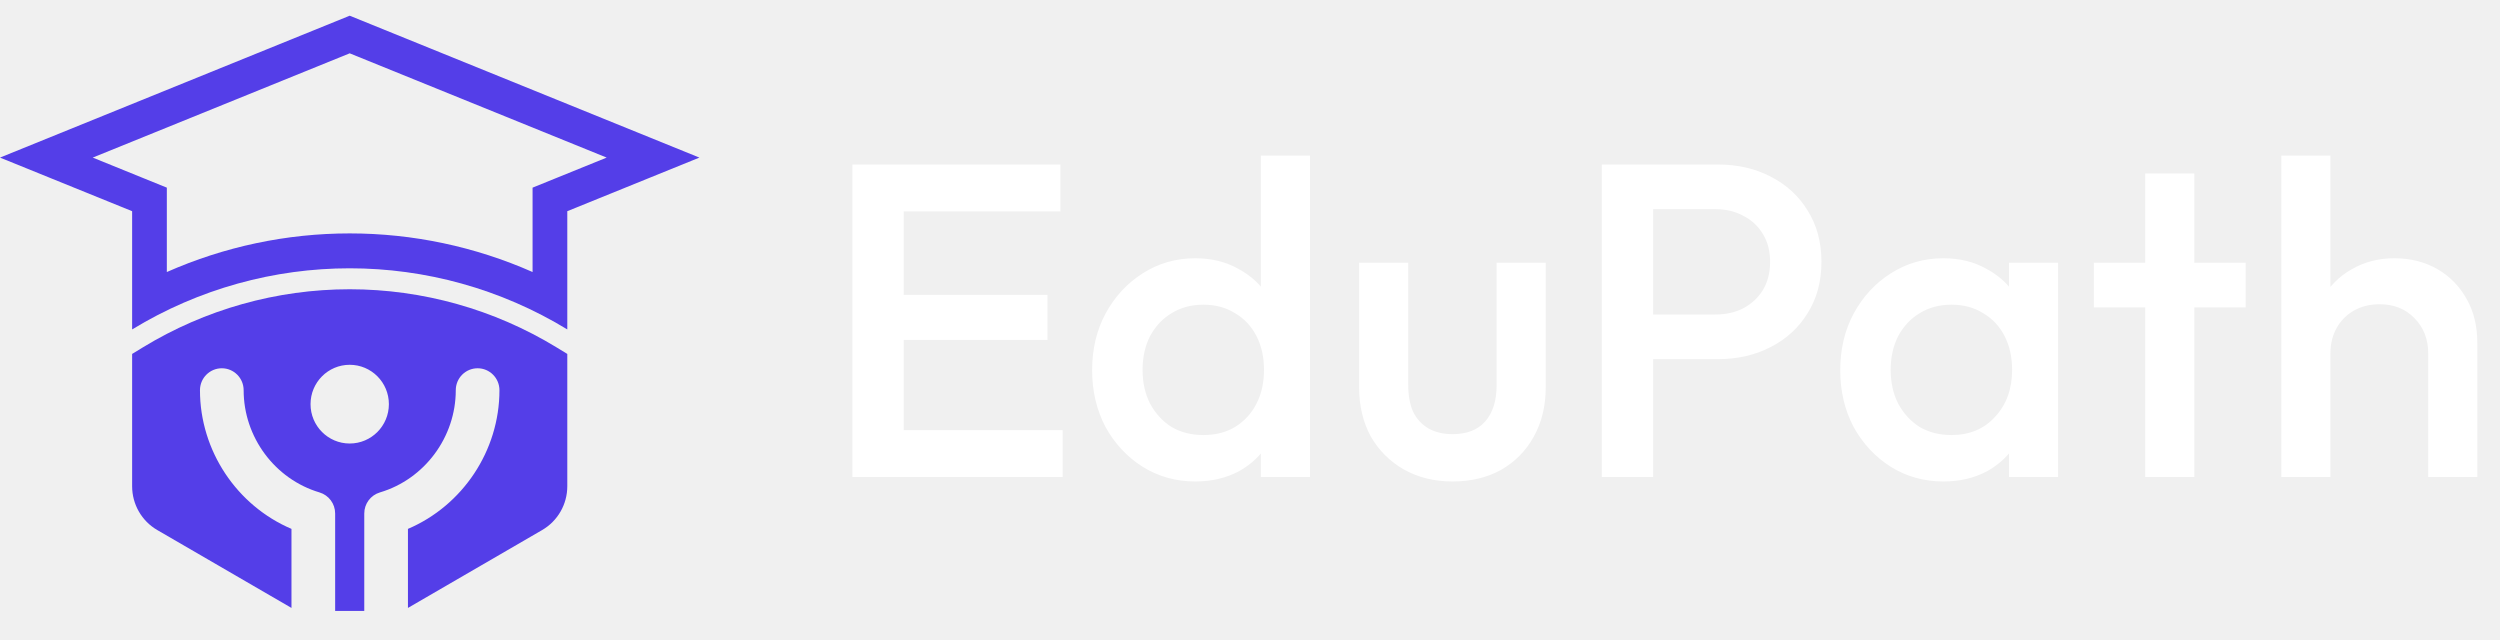
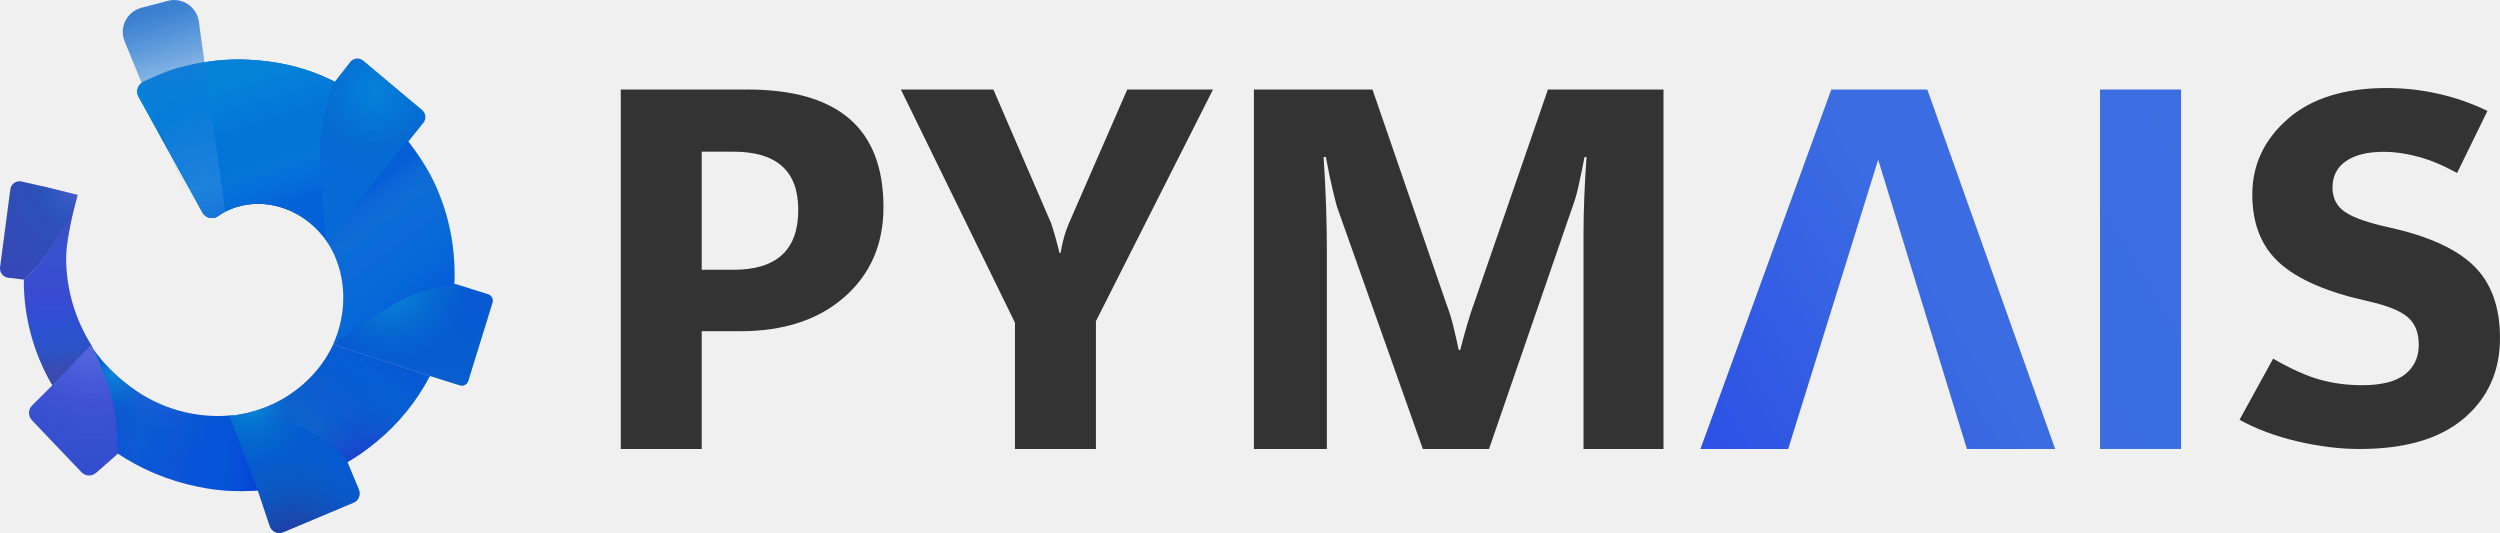
- <svg xmlns="http://www.w3.org/2000/svg" width="168" height="43" viewBox="0 0 168 43" fill="none">
-   <path d="M23.501 19.438C18.6 19.438 13.795 20.787 9.605 23.341L8.879 23.784V32.677C8.879 33.891 9.523 35.013 10.57 35.62L19.587 40.853V35.541C15.918 33.978 13.438 30.293 13.438 26.223C13.438 25.408 14.095 24.748 14.906 24.748C15.716 24.748 16.373 25.408 16.373 26.223C16.373 29.374 18.47 32.199 21.471 33.091C22.095 33.277 22.522 33.852 22.522 34.506V41.055H24.479V34.506C24.479 33.852 24.906 33.277 25.53 33.091C28.532 32.199 30.628 29.374 30.628 26.223C30.628 25.408 31.285 24.748 32.095 24.748C32.906 24.748 33.563 25.408 33.563 26.223C33.563 30.293 31.083 33.978 27.414 35.541V40.853L36.431 35.62C37.478 35.013 38.122 33.891 38.122 32.677V23.784L37.396 23.341C33.206 20.787 28.401 19.438 23.501 19.438ZM23.5 29.804C22.047 29.804 20.868 28.62 20.868 27.159C20.868 25.698 22.047 24.514 23.5 24.514C24.954 24.514 26.133 25.698 26.133 27.159C26.133 28.62 24.954 29.804 23.5 29.804Z" fill="#543EE8" />
-   <path d="M23.5 1.055L0 10.59L8.879 14.192V22.138C13.372 19.399 18.436 18.03 23.5 18.03C28.564 18.03 33.629 19.399 38.122 22.138V14.192L47 10.59L23.5 1.055ZM37.49 11.92L37.248 12.018L35.789 12.61V14.192V18.28C31.929 16.575 27.746 15.685 23.5 15.685C19.254 15.685 15.071 16.575 11.211 18.28V14.192V12.61L9.752 12.018L9.51 11.92L6.232 10.59L23.5 3.583L40.768 10.59L37.49 11.92Z" fill="#543EE8" />
-   <path d="M57.28 32.055V11.055H60.73V32.055H57.28ZM59.65 32.055V28.905H71.41V32.055H59.65ZM59.65 22.845V19.815H70.39V22.845H59.65ZM59.65 14.205V11.055H71.26V14.205H59.65ZM80.321 32.355C79.021 32.355 77.841 32.025 76.781 31.365C75.741 30.705 74.911 29.815 74.291 28.695C73.691 27.555 73.391 26.285 73.391 24.885C73.391 23.465 73.691 22.195 74.291 21.075C74.911 19.935 75.741 19.035 76.781 18.375C77.841 17.695 79.021 17.355 80.321 17.355C81.421 17.355 82.391 17.595 83.231 18.075C84.091 18.535 84.771 19.175 85.271 19.995C85.771 20.815 86.021 21.745 86.021 22.785V26.925C86.021 27.965 85.771 28.895 85.271 29.715C84.791 30.535 84.121 31.185 83.261 31.665C82.401 32.125 81.421 32.355 80.321 32.355ZM80.861 29.235C81.681 29.235 82.391 29.055 82.991 28.695C83.611 28.315 84.091 27.795 84.431 27.135C84.771 26.475 84.941 25.715 84.941 24.855C84.941 23.995 84.771 23.235 84.431 22.575C84.091 21.915 83.611 21.405 82.991 21.045C82.391 20.665 81.681 20.475 80.861 20.475C80.061 20.475 79.351 20.665 78.731 21.045C78.131 21.405 77.651 21.915 77.291 22.575C76.951 23.235 76.781 23.995 76.781 24.855C76.781 25.715 76.951 26.475 77.291 27.135C77.651 27.795 78.131 28.315 78.731 28.695C79.351 29.055 80.061 29.235 80.861 29.235ZM88.031 32.055H84.731V28.185L85.301 24.675L84.731 21.195V10.455H88.031V32.055ZM97.603 32.355C96.383 32.355 95.293 32.085 94.333 31.545C93.393 31.005 92.653 30.265 92.113 29.325C91.593 28.365 91.333 27.265 91.333 26.025V17.655H94.633V25.875C94.633 26.575 94.743 27.175 94.963 27.675C95.203 28.155 95.543 28.525 95.983 28.785C96.443 29.045 96.983 29.175 97.603 29.175C98.563 29.175 99.293 28.895 99.793 28.335C100.313 27.755 100.573 26.935 100.573 25.875V17.655H103.873V26.025C103.873 27.285 103.603 28.395 103.063 29.355C102.543 30.295 101.813 31.035 100.873 31.575C99.933 32.095 98.843 32.355 97.603 32.355ZM110.011 24.135V21.135H115.261C115.981 21.135 116.611 20.995 117.151 20.715C117.711 20.415 118.151 20.005 118.471 19.485C118.791 18.945 118.951 18.315 118.951 17.595C118.951 16.875 118.791 16.255 118.471 15.735C118.151 15.195 117.711 14.785 117.151 14.505C116.611 14.205 115.981 14.055 115.261 14.055H110.011V11.055H115.441C116.761 11.055 117.941 11.325 118.981 11.865C120.041 12.405 120.871 13.165 121.471 14.145C122.091 15.125 122.401 16.275 122.401 17.595C122.401 18.915 122.091 20.065 121.471 21.045C120.871 22.025 120.041 22.785 118.981 23.325C117.941 23.865 116.761 24.135 115.441 24.135H110.011ZM107.641 32.055V11.055H111.091V32.055H107.641ZM130.594 32.355C129.294 32.355 128.114 32.025 127.054 31.365C126.014 30.705 125.184 29.815 124.564 28.695C123.964 27.555 123.664 26.285 123.664 24.885C123.664 23.465 123.964 22.195 124.564 21.075C125.184 19.935 126.014 19.035 127.054 18.375C128.114 17.695 129.294 17.355 130.594 17.355C131.694 17.355 132.664 17.595 133.504 18.075C134.364 18.535 135.044 19.175 135.544 19.995C136.044 20.815 136.294 21.745 136.294 22.785V26.925C136.294 27.965 136.044 28.895 135.544 29.715C135.064 30.535 134.394 31.185 133.534 31.665C132.674 32.125 131.694 32.355 130.594 32.355ZM131.134 29.235C132.354 29.235 133.334 28.825 134.074 28.005C134.834 27.185 135.214 26.135 135.214 24.855C135.214 23.995 135.044 23.235 134.704 22.575C134.364 21.915 133.884 21.405 133.264 21.045C132.664 20.665 131.954 20.475 131.134 20.475C130.334 20.475 129.624 20.665 129.004 21.045C128.404 21.405 127.924 21.915 127.564 22.575C127.224 23.235 127.054 23.995 127.054 24.855C127.054 25.715 127.224 26.475 127.564 27.135C127.924 27.795 128.404 28.315 129.004 28.695C129.624 29.055 130.334 29.235 131.134 29.235ZM135.004 32.055V28.185L135.574 24.675L135.004 21.195V17.655H138.304V32.055H135.004ZM144.157 32.055V11.655H147.457V32.055H144.157ZM140.707 20.655V17.655H150.907V20.655H140.707ZM163.175 32.055V23.745C163.175 22.785 162.865 21.995 162.245 21.375C161.645 20.755 160.865 20.445 159.905 20.445C159.265 20.445 158.695 20.585 158.195 20.865C157.695 21.145 157.305 21.535 157.025 22.035C156.745 22.535 156.605 23.105 156.605 23.745L155.315 23.025C155.315 21.925 155.555 20.955 156.035 20.115C156.515 19.255 157.175 18.585 158.015 18.105C158.875 17.605 159.835 17.355 160.895 17.355C161.975 17.355 162.935 17.595 163.775 18.075C164.615 18.555 165.275 19.225 165.755 20.085C166.235 20.925 166.475 21.905 166.475 23.025V32.055H163.175ZM153.305 32.055V10.455H156.605V32.055H153.305Z" fill="white" />
+ <svg xmlns="http://www.w3.org/2000/svg" xmlns:xlink="http://www.w3.org/1999/xlink" id="Layer_1" data-name="Layer 1" viewBox="0 0 1016.74 216.76">
+   <defs>
+     <style>
+       .cls-1 {
+         fill: #374ad1;
+       }
+ 
+       .cls-1, .cls-2, .cls-3, .cls-4, .cls-5, .cls-6, .cls-7, .cls-8, .cls-9, .cls-10, .cls-11, .cls-12, .cls-13, .cls-14, .cls-15, .cls-16, .cls-17, .cls-18, .cls-19, .cls-20, .cls-21, .cls-22, .cls-23, .cls-24, .cls-25, .cls-26, .cls-27 {
+         stroke-width: 0px;
+       }
+ 
+       .cls-2 {
+         fill: url(#linear-gradient);
+       }
+ 
+       .cls-3 {
+         fill: #0551d8;
+       }
+ 
+       .cls-4 {
+         fill: url(#linear-gradient-6);
+       }
+ 
+       .cls-5 {
+         fill: url(#radial-gradient-8);
+       }
+ 
+       .cls-6 {
+         fill: #0756d6;
+       }
+ 
+       .cls-7 {
+         fill: url(#radial-gradient-4);
+         opacity: .5;
+       }
+ 
+       .cls-8 {
+         fill: url(#linear-gradient-5);
+       }
+ 
+       .cls-9 {
+         fill: #056ad8;
+       }
+ 
+       .cls-10 {
+         fill: url(#linear-gradient-2);
+       }
+ 
+       .cls-11 {
+         fill: url(#linear-gradient-7);
+       }
+ 
+       .cls-12 {
+         fill: url(#radial-gradient-2);
+       }
+ 
+       .cls-13 {
+         fill: url(#radial-gradient-7);
+       }
+ 
+       .cls-14 {
+         fill: url(#linear-gradient-3);
+       }
+ 
+       .cls-15 {
+         fill: url(#radial-gradient-5);
+       }
+ 
+       .cls-16 {
+         fill: url(#linear-gradient-9);
+       }
+ 
+       .cls-17 {
+         fill: url(#radial-gradient);
+       }
+ 
+       .cls-18 {
+         fill: #0476d9;
+       }
+ 
+       .cls-19 {
+         fill: #3747b7;
+       }
+ 
+       .cls-20 {
+         fill: #333;
+       }
+ 
+       .cls-21 {
+         fill: url(#linear-gradient-8);
+       }
+ 
+       .cls-22 {
+         fill: url(#radial-gradient-10);
+       }
+ 
+       .cls-23 {
+         fill: url(#radial-gradient-6);
+       }
+ 
+       .cls-24 {
+         fill: url(#radial-gradient-9);
+       }
+ 
+       .cls-25 {
+         fill: url(#radial-gradient-3);
+       }
+ 
+       .cls-26 {
+         fill: url(#radial-gradient-11);
+       }
+ 
+       .cls-27 {
+         fill: url(#linear-gradient-4);
+       }
+     </style>
+     <linearGradient id="linear-gradient" x1="681.3" y1="225.15" x2="932.43" y2="71.68" gradientUnits="userSpaceOnUse">
+       <stop offset="0" stop-color="#2849e6" />
+       <stop offset=".5" stop-color="#3b6ce2" />
+       <stop offset="1" stop-color="#3c6ee2" />
+     </linearGradient>
+     <linearGradient id="linear-gradient-2" x1="-4823.4" y1="-566.21" x2="-4765.09" y2="-553.2" gradientTransform="translate(-4669.41 -590.93) rotate(-165.57) scale(1 -1)" gradientUnits="userSpaceOnUse">
+       <stop offset="0" stop-color="#1d3159" />
+       <stop offset=".34" stop-color="#066ebc" />
+       <stop offset=".65" stop-color="#066ebc" />
+       <stop offset="1" stop-color="#066ebc" />
+     </linearGradient>
+     <linearGradient id="linear-gradient-3" x1="-4797.99" y1="-537.19" x2="-4770.16" y2="-582.23" gradientTransform="translate(-4669.41 -590.93) rotate(-165.57) scale(1 -1)" gradientUnits="userSpaceOnUse">
+       <stop offset="0" stop-color="#045cd9" stop-opacity=".8" />
+       <stop offset=".34" stop-color="#0476d9" stop-opacity=".3" />
+       <stop offset=".65" stop-color="#0476d9" stop-opacity=".3" />
+       <stop offset="1" stop-color="#049fd9" stop-opacity=".3" />
+     </linearGradient>
+     <linearGradient id="linear-gradient-4" x1="-4850.32" y1="-491.42" x2="-4832.13" y2="-446.7" gradientTransform="translate(-4669.41 -590.93) rotate(-165.57) scale(1 -1)" gradientUnits="userSpaceOnUse">
+       <stop offset="0" stop-color="#0756d6" stop-opacity=".7" />
+       <stop offset=".34" stop-color="#056ad8" stop-opacity=".1" />
+       <stop offset=".52" stop-color="#5867d6" stop-opacity=".1" />
+       <stop offset=".65" stop-color="#3a7cd0" stop-opacity=".1" />
+       <stop offset="1" stop-color="#0756d6" stop-opacity=".6" />
+     </linearGradient>
+     <radialGradient id="radial-gradient" cx="-4811.04" cy="-455.87" fx="-4811.04" fy="-455.87" r="40.05" gradientTransform="translate(-4669.41 -590.93) rotate(-165.57) scale(1 -1)" gradientUnits="userSpaceOnUse">
+       <stop offset="0" stop-color="#04ddd9" stop-opacity=".4" />
+       <stop offset=".34" stop-color="#066ebc" stop-opacity=".2" />
+       <stop offset=".65" stop-color="#066ebc" stop-opacity=".1" />
+       <stop offset="1" stop-color="#066ebc" stop-opacity="0" />
+     </radialGradient>
+     <radialGradient id="radial-gradient-2" cx="-4859.11" cy="-442.54" fx="-4859.11" fy="-442.54" r="84.11" gradientTransform="translate(-4669.41 -590.93) rotate(-165.57) scale(1 -1)" gradientUnits="userSpaceOnUse">
+       <stop offset="0" stop-color="#2822cd" stop-opacity=".7" />
+       <stop offset=".34" stop-color="#066ebc" stop-opacity=".2" />
+       <stop offset=".65" stop-color="#066ebc" stop-opacity=".1" />
+       <stop offset="1" stop-color="#066ebc" stop-opacity="0" />
+     </radialGradient>
+     <linearGradient id="linear-gradient-5" x1="-4820.54" y1="-447.06" x2="-4748.01" y2="-438.4" gradientTransform="translate(-4669.41 -590.93) rotate(-165.57) scale(1 -1)" gradientUnits="userSpaceOnUse">
+       <stop offset="0" stop-color="#0731d6" stop-opacity=".7" />
+       <stop offset=".34" stop-color="#056ad8" stop-opacity=".1" />
+       <stop offset=".52" stop-color="#5867d6" stop-opacity=".1" />
+       <stop offset=".65" stop-color="#3a7cd0" stop-opacity=".1" />
+       <stop offset="1" stop-color="#0731d6" stop-opacity=".6" />
+     </linearGradient>
+     <radialGradient id="radial-gradient-3" cx="-4751.16" cy="-455.36" fx="-4751.16" fy="-455.36" r="50.14" xlink:href="#radial-gradient" />
+     <radialGradient id="radial-gradient-4" cx="-4772.68" cy="-452.84" fx="-4772.68" fy="-452.84" r="25.59" gradientTransform="translate(-4669.41 -590.93) rotate(-165.57) scale(1 -1)" gradientUnits="userSpaceOnUse">
+       <stop offset="0" stop-color="#596ee2" stop-opacity=".4" />
+       <stop offset=".34" stop-color="#596ee2" stop-opacity=".2" />
+       <stop offset=".65" stop-color="#066ebc" stop-opacity=".1" />
+       <stop offset="1" stop-color="#066ebc" stop-opacity="0" />
+     </radialGradient>
+     <linearGradient id="linear-gradient-6" x1="-4731.02" y1="-451.83" x2="-4710.26" y2="-513.02" gradientTransform="translate(-4669.41 -590.93) rotate(-165.57) scale(1 -1)" gradientUnits="userSpaceOnUse">
+       <stop offset="0" stop-color="#3b4ab0" />
+       <stop offset=".34" stop-color="#056ad8" stop-opacity=".1" />
+       <stop offset=".52" stop-color="#5867d6" stop-opacity=".1" />
+       <stop offset=".65" stop-color="#3a7cd0" stop-opacity=".1" />
+       <stop offset="1" stop-color="#3b4aaf" stop-opacity=".5" />
+     </linearGradient>
+     <radialGradient id="radial-gradient-5" cx="-4826.1" cy="-593.49" fx="-4826.1" fy="-593.49" r="64.29" gradientTransform="translate(-4669.41 -590.93) rotate(-165.57) scale(1 -1)" gradientUnits="userSpaceOnUse">
+       <stop offset="0" stop-color="#04ddd9" stop-opacity=".2" />
+       <stop offset=".34" stop-color="#066ebc" stop-opacity=".2" />
+       <stop offset=".65" stop-color="#066ebc" stop-opacity=".1" />
+       <stop offset="1" stop-color="#066ebc" stop-opacity="0" />
+     </radialGradient>
+     <radialGradient id="radial-gradient-6" cx="-4718.57" cy="-525.56" fx="-4718.57" fy="-525.56" r="52.19" gradientTransform="translate(-4669.41 -590.93) rotate(-165.57) scale(1 -1)" gradientUnits="userSpaceOnUse">
+       <stop offset="0" stop-color="#5462d4" stop-opacity=".8" />
+       <stop offset=".34" stop-color="#066ebc" stop-opacity=".2" />
+       <stop offset=".65" stop-color="#066ebc" stop-opacity=".1" />
+       <stop offset="1" stop-color="#066ebc" stop-opacity="0" />
+     </radialGradient>
+     <linearGradient id="linear-gradient-7" x1="-4510.86" y1="-350.16" x2="-4439.52" y2="-445.8" gradientTransform="translate(-4248.42 -1143.02) rotate(-159.36) scale(1 -1)" gradientUnits="userSpaceOnUse">
+       <stop offset="0" stop-color="#f2f2f2" stop-opacity="0" />
+       <stop offset=".34" stop-color="#f2f2f2" stop-opacity=".1" />
+       <stop offset=".65" stop-color="#0674da" stop-opacity=".2" />
+       <stop offset="1" stop-color="#3b7fd1" />
+     </linearGradient>
+     <radialGradient id="radial-gradient-7" cx="-4809.28" cy="-456.52" fx="-4809.28" fy="-456.52" r="69.6" xlink:href="#radial-gradient" />
+     <radialGradient id="radial-gradient-8" cx="-4840.65" cy="-404.78" fx="-4840.65" fy="-404.78" r="119.77" gradientTransform="translate(-4669.41 -590.93) rotate(-165.57) scale(1 -1)" gradientUnits="userSpaceOnUse">
+       <stop offset="0" stop-color="#2b3195" />
+       <stop offset=".34" stop-color="#066ebc" stop-opacity=".2" />
+       <stop offset=".65" stop-color="#066ebc" stop-opacity=".1" />
+       <stop offset="1" stop-color="#066ebc" stop-opacity="0" />
+     </radialGradient>
+     <radialGradient id="radial-gradient-9" cx="-4739.36" cy="-470.08" fx="-4739.36" fy="-470.08" r="88.62" gradientTransform="translate(-4669.41 -590.93) rotate(-165.57) scale(1 -1)" gradientUnits="userSpaceOnUse">
+       <stop offset="0" stop-color="#596ee2" />
+       <stop offset=".34" stop-color="#596ee2" stop-opacity=".2" />
+       <stop offset=".65" stop-color="#066ebc" stop-opacity=".1" />
+       <stop offset="1" stop-color="#066ebc" stop-opacity="0" />
+     </radialGradient>
+     <linearGradient id="linear-gradient-8" x1="-4864.63" y1="-513.3" x2="-4825.69" y2="-544.22" xlink:href="#linear-gradient-4" />
+     <radialGradient id="radial-gradient-10" cx="-4851.99" cy="-518.44" fx="-4851.99" fy="-518.44" r="89.93" xlink:href="#radial-gradient" />
+     <radialGradient id="radial-gradient-11" cx="-4887.84" cy="-476.43" fx="-4887.84" fy="-476.43" r="39.25" gradientTransform="translate(-4669.41 -590.93) rotate(-165.57) scale(1 -1)" gradientUnits="userSpaceOnUse">
+       <stop offset="0" stop-color="#2a4eae" />
+       <stop offset=".34" stop-color="#066ebc" stop-opacity=".2" />
+       <stop offset=".65" stop-color="#066ebc" stop-opacity=".1" />
+       <stop offset="1" stop-color="#066ebc" stop-opacity="0" />
+     </radialGradient>
+     <linearGradient id="linear-gradient-9" x1="659.48" y1="189.45" x2="910.61" y2="35.98" xlink:href="#linear-gradient" />
+   </defs>
+   <g>
+     <g>
+       <path class="cls-20" d="M285.39,134.69v47.92h-32.93V36.41h51.59c18.42,0,32.23,3.98,41.44,11.93,9.21,7.95,13.81,19.92,13.81,35.89,0,15.09-5.29,27.27-15.85,36.55-10.57,9.28-24.69,13.92-42.36,13.92h-15.7ZM285.39,61.69v48.02h12.95c8.77,0,15.34-2.02,19.73-6.07,4.38-4.04,6.58-10.11,6.58-18.2s-2.19-13.9-6.58-17.84c-4.38-3.94-10.96-5.91-19.73-5.91h-12.95Z" />
+       <path class="cls-20" d="M493.32,36.41l-47.61,94.2v52h-32.93v-51.38l-46.39-94.81h37.62l23.55,54.54c.2.54.59,1.8,1.17,3.77.58,1.97,1.31,4.69,2.19,8.16h.41c.41-2.45.88-4.62,1.43-6.52.54-1.9,1.12-3.57,1.73-5l23.96-54.95h34.87Z" />
+       <path class="cls-20" d="M676.53,182.6h-32.52v-87.47c0-4.69.1-9.65.31-14.88.2-5.23.51-10.71.92-16.41h-.81c-.89,4.49-1.68,8.34-2.4,11.57-.71,3.23-1.44,5.83-2.19,7.8l-34.26,99.4h-26.91l-34.87-98.38c-.41-1.36-1.02-3.74-1.83-7.14-.82-3.4-1.73-7.82-2.75-13.25h-.92c.47,7.21.82,13.97,1.02,20.29.2,6.32.31,12.2.31,17.64v80.85h-29.67V36.41h48.22l29.87,86.66c1.22,3.2,2.23,6.39,3.01,9.58.78,3.2,1.51,6.42,2.19,9.68h.61c.95-3.67,1.9-7.14,2.85-10.4.95-3.26,1.94-6.29,2.96-9.07l29.87-86.45h47v146.2Z" />
+       <path class="cls-2" d="M887.01,182.6h-32.93V36.41h32.93v146.2Z" />
+       <path class="cls-20" d="M910.81,170.72l13.66-24.85c7.34,4.22,13.71,7.08,19.11,8.56,5.4,1.48,11.1,2.23,17.08,2.23,7.88,0,13.69-1.47,17.43-4.4,3.74-2.94,5.61-6.95,5.61-12.03s-1.5-8.63-4.49-11.24c-2.99-2.61-8.5-4.8-16.52-6.58-16.31-3.63-28.17-8.78-35.58-15.44-7.41-6.66-11.11-15.97-11.11-27.91s4.79-22.22,14.37-30.64c9.58-8.41,23.01-12.62,40.27-12.62,7.2,0,14.27.79,21.21,2.38,6.93,1.58,13.52,3.89,19.78,6.93l-12.34,25.24c-5.64-3.1-10.94-5.31-15.9-6.63-4.96-1.32-9.58-1.98-13.87-1.98-6.59,0-11.72,1.26-15.39,3.76-3.67,2.51-5.51,6.11-5.51,10.79,0,4.29,1.68,7.59,5.05,9.9,3.36,2.31,9.4,4.42,18.1,6.33,15.84,3.5,27.29,8.71,34.36,15.64,7.07,6.93,10.6,16.7,10.6,29.3,0,13.46-4.88,24.35-14.63,32.67-9.75,8.31-23.91,12.47-42.46,12.47-8.09,0-16.55-1.04-25.39-3.12-8.84-2.08-16.65-5-23.45-8.76Z" />
+     </g>
+     <g>
+       <g>
+         <path class="cls-10" d="M131.21,64.28c.09,13.79,1.71,30.4,2.12,34.39-1.55-2.29-3.37-4.45-5.48-6.43-9.07-8.6-22.4-11.89-33.97-7.21-1.82.74-3.56,1.7-5.15,2.84l-.04.03c-2.15,1.49-5.11.79-6.37-1.49l-25.96-47.07c-1.21-2.2-.32-4.98,1.95-6.05,4.77-2.24,9.64-4.42,14.73-5.79,9.18-2.45,18.62-3.62,28.11-3.2,13.63.61,25.63,3.99,36.59,9.79,0,0-6.62,13.68-6.52,30.2Z" />
+         <path class="cls-18" d="M131.21,64.28c.09,13.79,1.71,30.4,2.12,34.39-1.55-2.29-3.37-4.45-5.48-6.43-9.07-8.6-22.4-11.89-33.97-7.21-1.82.74-3.56,1.7-5.15,2.84l-.04.03c-2.15,1.49-5.11.79-6.37-1.49l-25.96-47.07c-1.21-2.2-.32-4.98,1.95-6.05,4.77-2.24,9.64-4.42,14.73-5.79,9.18-2.45,18.63-3.8,28.11-3.2,12.65.69,24.11,3.26,35.07,9.06,0,0-5.1,14.41-5,30.93Z" />
+         <path class="cls-14" d="M131.21,64.28c.09,13.79,1.71,30.4,2.12,34.39-1.55-2.29-3.37-4.45-5.48-6.43-9.07-8.6-22.4-11.89-33.97-7.21-1.82.74-3.56,1.7-5.15,2.84l-.04.03c-2.15,1.49-5.11.79-6.37-1.49l-25.96-47.07c-1.21-2.2-.32-4.98,1.95-6.05,4.77-2.24,9.47-4.35,14.56-5.72,9.11-2.46,18.47-3.88,27.95-3.28,12.65.69,24.15,3.29,35.45,8.95,0,0-5.16,14.53-5.05,31.05Z" />
+       </g>
+       <path class="cls-6" d="M95.88,168.85c12.39-1.84,24.09-7.79,32.72-17.96,2.83-3.3,5.16-6.95,6.95-10.81l39.23,12.86c-5.31,10.16-12.59,19.32-21.66,26.7-3.95,3.32-8.2,6.26-12.67,8.8,0,0-7.03-8.88-20.52-13.76-10.01-3.62-19.1-5.19-24.04-5.83Z" />
+       <path class="cls-27" d="M95.88,168.85c12.39-1.84,24.09-7.79,32.72-17.96,2.83-3.3,5.16-6.95,6.95-10.81l39.23,12.86c-5.31,10.16-12.59,19.32-21.66,26.7-3.95,3.32-8.2,6.26-12.67,8.8,0,0-7.03-8.88-20.52-13.76-10.01-3.62-19.1-5.19-24.04-5.83Z" />
+       <path class="cls-17" d="M95.88,168.85c12.39-1.84,24.09-7.79,32.72-17.96,2.83-3.3,5.16-6.95,6.95-10.81l39.23,12.86c-5.31,10.16-12.59,19.32-21.66,26.7-3.95,3.32-8.2,6.26-12.67,8.8,0,0-7.03-8.88-20.52-13.76-10.01-3.62-19.1-5.19-24.04-5.83Z" />
+       <path class="cls-12" d="M95.88,168.85c12.39-1.84,24.09-7.79,32.72-17.96,2.83-3.3,5.16-6.95,6.95-10.81l39.23,12.86c-5.31,10.16-12.59,19.32-21.66,26.7-3.95,3.32-8.2,6.26-12.67,8.8,0,0-7.03-8.88-20.52-13.76-10.01-3.62-19.1-5.19-24.04-5.83Z" />
+       <path class="cls-3" d="M37.98,142.08c4.06,5.91,9.64,11.28,15.41,15.47,11.78,8.75,26.25,12.62,40.14,11.44l11.68,30.44c-8.26.7-16.62.23-24.76-1.49-12.31-2.51-23.36-7.29-32.86-13.71,0,0,.12-10.88-2.11-21.52-1.39-6.65-5.59-16-7.5-20.62Z" />
+       <path class="cls-8" d="M37.98,142.08c4.06,5.91,9.64,11.28,15.41,15.47,11.78,8.75,26.25,12.62,40.14,11.44l11.68,30.44c-8.26.7-16.62.23-24.76-1.49-12.31-2.51-23.36-7.29-32.86-13.71,0,0,.12-10.88-2.11-21.52-1.39-6.65-5.59-16-7.5-20.62Z" />
+       <path class="cls-25" d="M37.98,142.08c4.06,5.91,9.64,11.28,15.41,15.47,11.78,8.75,26.25,12.62,40.14,11.44l11.68,30.44c-8.26.7-16.62.23-24.76-1.49-12.31-2.51-23.36-7.29-32.86-13.71,0,0,.12-10.88-2.11-21.52-1.39-6.65-5.59-16-7.5-20.62Z" />
+       <path class="cls-7" d="M37.98,142.08c4.06,5.91,9.64,11.28,15.41,15.47,11.78,8.75,26.25,12.62,40.14,11.44l11.68,30.44c-8.26.7-16.62.23-24.76-1.49-12.31-2.51-23.36-7.29-32.86-13.71,0,0,.12-10.88-2.11-21.52-1.39-6.65-5.59-16-7.5-20.62Z" />
+       <path class="cls-1" d="M31.57,79.16c-1.8,6.42-4.73,18.97-4.67,25.7-.06,12.51,3.64,24.96,10.22,35.51l-15.75,16.4c-7.67-13.05-11.8-27.92-11.67-43.04l-.13-.02s6.36-4.77,12.47-14.95c2.8-4.67,7.58-15.78,9.53-19.6Z" />
+       <path class="cls-4" d="M31.57,79.16c-1.8,6.42-4.73,18.97-4.67,25.7-.06,12.51,3.64,24.96,10.22,35.51l-15.75,16.4c-7.67-13.05-11.8-27.92-11.67-43.04l-.13-.02s6.36-4.77,12.47-14.95c2.8-4.67,7.58-15.78,9.53-19.6Z" />
+       <g>
+         <path class="cls-9" d="M133.17,98.46l39.01-48.52c1.26-1.59,1.02-3.89-.53-5.19l-23.89-20.05c-1.62-1.36-4.06-1.11-5.36.57l-6.09,7.83s-6.27,13.1-6.16,30.11c.1,16.26,3.01,35.26,3.01,35.26Z" />
+         <path class="cls-15" d="M133.17,98.46l39.01-48.52c1.26-1.59,1.02-3.89-.53-5.19l-23.89-20.05c-1.62-1.36-4.06-1.11-5.36.57l-6.09,7.83s-6.27,13.1-6.16,30.11c.1,16.26,3.01,35.26,3.01,35.26Z" />
+       </g>
+       <path class="cls-1" d="M39.07,192.3l8.84-7.75s.12-10.88-2.11-21.52c-1.94-9.22-8.71-22.75-8.71-22.75l-15.56,16.2-8.46,8.41c-1.66,1.65-1.69,4.32-.08,6.01l20.13,21.13c1.59,1.67,4.21,1.78,5.94.27Z" />
+       <path class="cls-19" d="M9.66,113.7l-6.35-.76c-2.08-.25-3.55-2.15-3.28-4.22l4.18-31.72c.29-2.19,2.4-3.67,4.56-3.17l10.69,2.43,12.06,3.02s-4.17,10.77-9.39,19.48c-6.11,10.18-12.47,14.95-12.47,14.95Z" />
+       <path class="cls-23" d="M9.66,113.7l-6.35-.76c-2.08-.25-3.55-2.15-3.28-4.22l4.18-31.72c.29-2.19,2.4-3.67,4.56-3.17l10.69,2.43,12.06,3.02s-4.17,10.77-9.39,19.48c-6.11,10.18-12.47,14.95-12.47,14.95Z" />
+       <path class="cls-11" d="M94.38,119.42c1.01-.49,1.59-1.57,1.44-2.68l-14.92-107.74c-.73-6.15-6.72-10.23-12.71-8.65l-10.67,2.81c-5.98,1.58-9.19,8.08-6.8,13.78,10.58,25.24,34.87,87.6,40.12,101.1.55,1.4,2.17,2.04,3.53,1.39h0Z" />
+       <g>
+         <path class="cls-3" d="M93.25,169s12.08-1.39,27.05,4.02c13.49,4.88,20.52,13.76,20.52,13.76l5.15,12.34c.86,2.07-.11,4.44-2.18,5.31l-28.63,12c-2.18.91-4.67-.22-5.42-2.45l-5.35-15.94-11.14-29.04Z" />
+         <path class="cls-13" d="M93.25,169s12.08-1.39,27.05,4.02c13.49,4.88,20.52,13.76,20.52,13.76l5.15,12.34c.86,2.07-.11,4.44-2.18,5.31l-28.63,12c-2.18.91-4.67-.22-5.42-2.45l-5.35-15.94-11.14-29.04Z" />
+         <path class="cls-5" d="M93.25,169s12.08-1.39,27.05,4.02c13.49,4.88,20.52,13.76,20.52,13.76l5.15,12.34c.86,2.07-.11,4.44-2.18,5.31l-28.63,12c-2.18.91-4.67-.22-5.42-2.45l-5.35-15.94-11.14-29.04Z" />
+       </g>
+       <path class="cls-24" d="M39.07,192.3l8.84-7.75s.12-10.88-2.11-21.52c-1.94-9.22-8.71-22.75-8.71-22.75l-15.56,16.2-8.46,8.41c-1.66,1.65-1.69,4.32-.08,6.01l20.13,21.13c1.59,1.67,4.21,1.78,5.94.27Z" />
+       <g>
+         <path class="cls-9" d="M161.42,124.62c-10.37,5.94-22.71,13.5-25.89,15.45,6.04-13.52,5.55-29.44-2.49-41.77l32.61-41.28c4.46,5.8,8.9,12.33,11.83,19.16,5.65,12.69,7.96,26.48,7.22,40.09l-4.3.65s-6.07.3-18.97,7.69Z" />
+         <path class="cls-21" d="M161.42,124.62c-10.37,5.94-22.71,13.5-25.89,15.45,6.04-13.52,5.55-29.44-2.49-41.77l32.61-41.28c4.46,5.8,8.9,12.33,11.83,19.16,5.65,12.69,7.96,26.48,7.22,40.09l-4.3.65s-6.07.3-18.97,7.69Z" />
+       </g>
+       <path class="cls-6" d="M185.27,115.51l13.26,4.16c1.43.43,2.22,1.99,1.76,3.48l-9.83,31.71c-.46,1.47-1.96,2.3-3.37,1.86l-12.84-4-38.73-12.64s12.91-9.62,24.91-16.5c12.9-7.4,24.83-8.07,24.83-8.07Z" />
+       <path class="cls-22" d="M185.27,115.51l13.26,4.16c1.43.43,2.22,1.99,1.76,3.48l-9.83,31.71c-.46,1.47-1.96,2.3-3.37,1.86l-12.84-4-38.73-12.64s12.91-9.62,24.91-16.5c12.9-7.4,24.83-8.07,24.83-8.07Z" />
+       <path class="cls-26" d="M185.27,115.51l13.26,4.16c1.43.43,2.22,1.99,1.76,3.48l-9.83,31.71c-.46,1.47-1.96,2.3-3.37,1.86l-12.84-4-38.73-12.64s12.91-9.62,24.91-16.5c12.9-7.4,24.83-8.07,24.83-8.07Z" />
+     </g>
+   </g>
+   <polygon class="cls-16" points="691.57 182.6 727.25 182.6 763.85 64.95 799.94 182.6 835.83 182.6 783.83 36.41 744.78 36.41 691.57 182.6" />
</svg>
